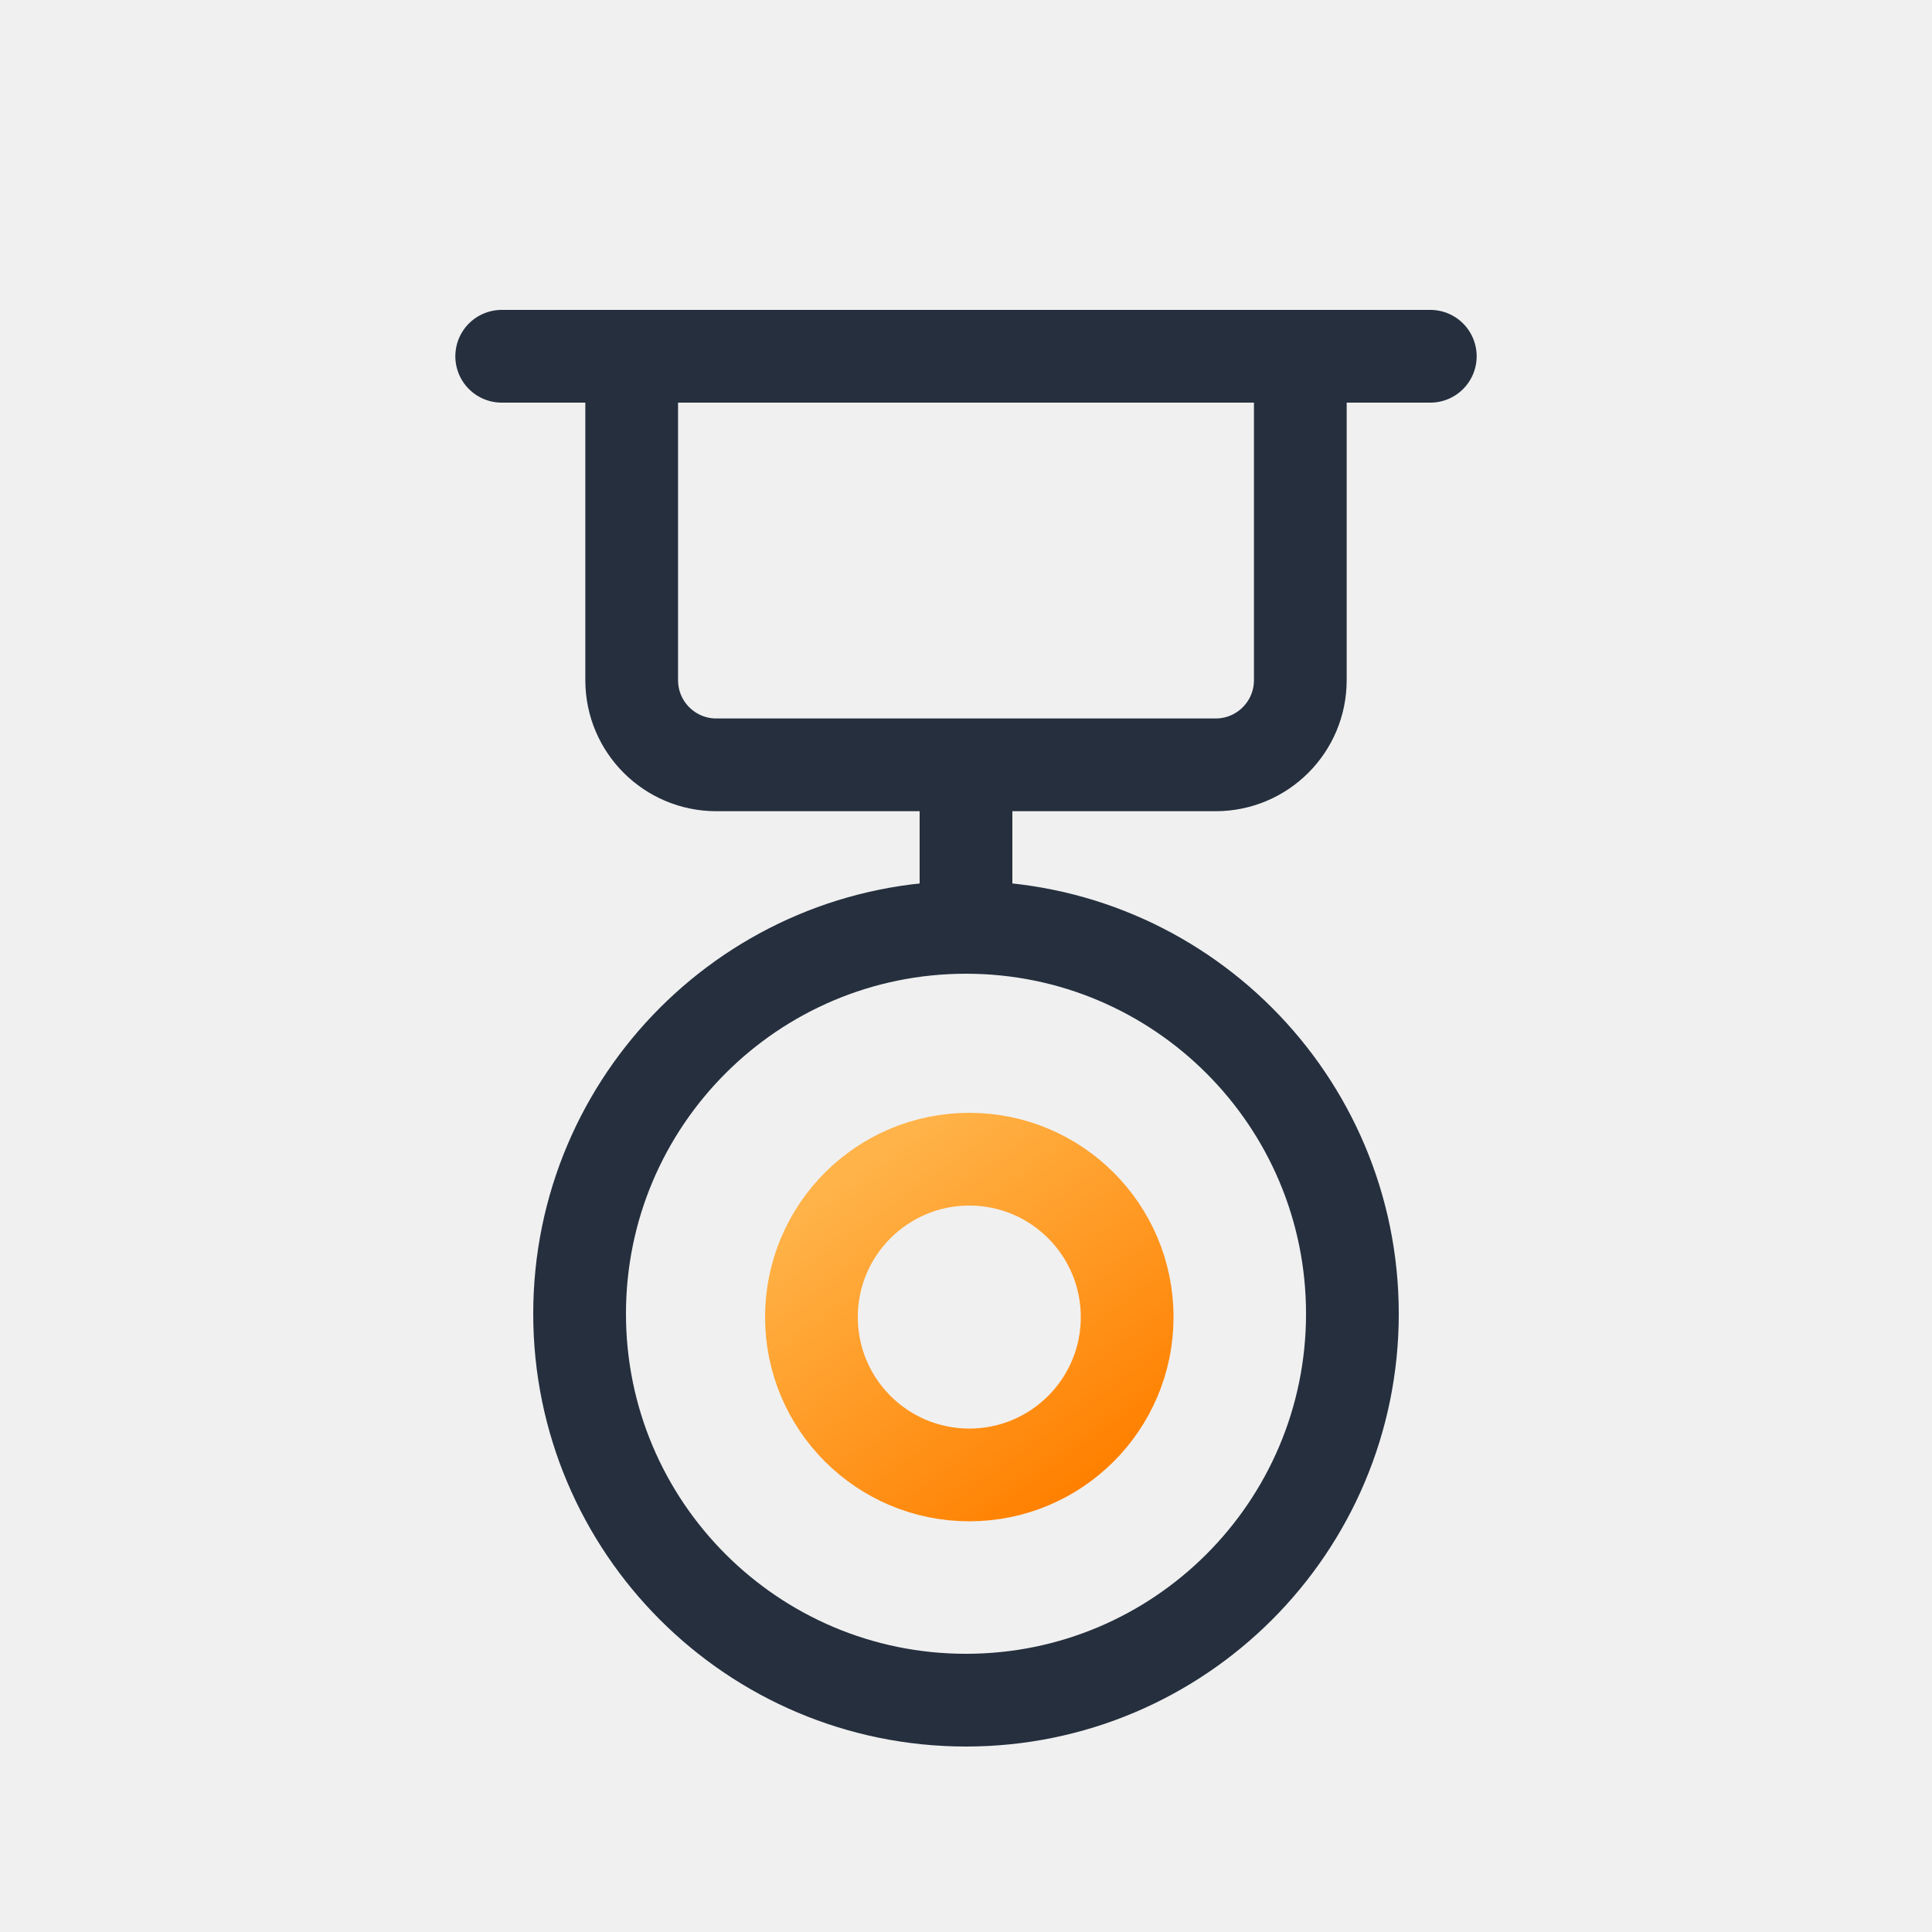
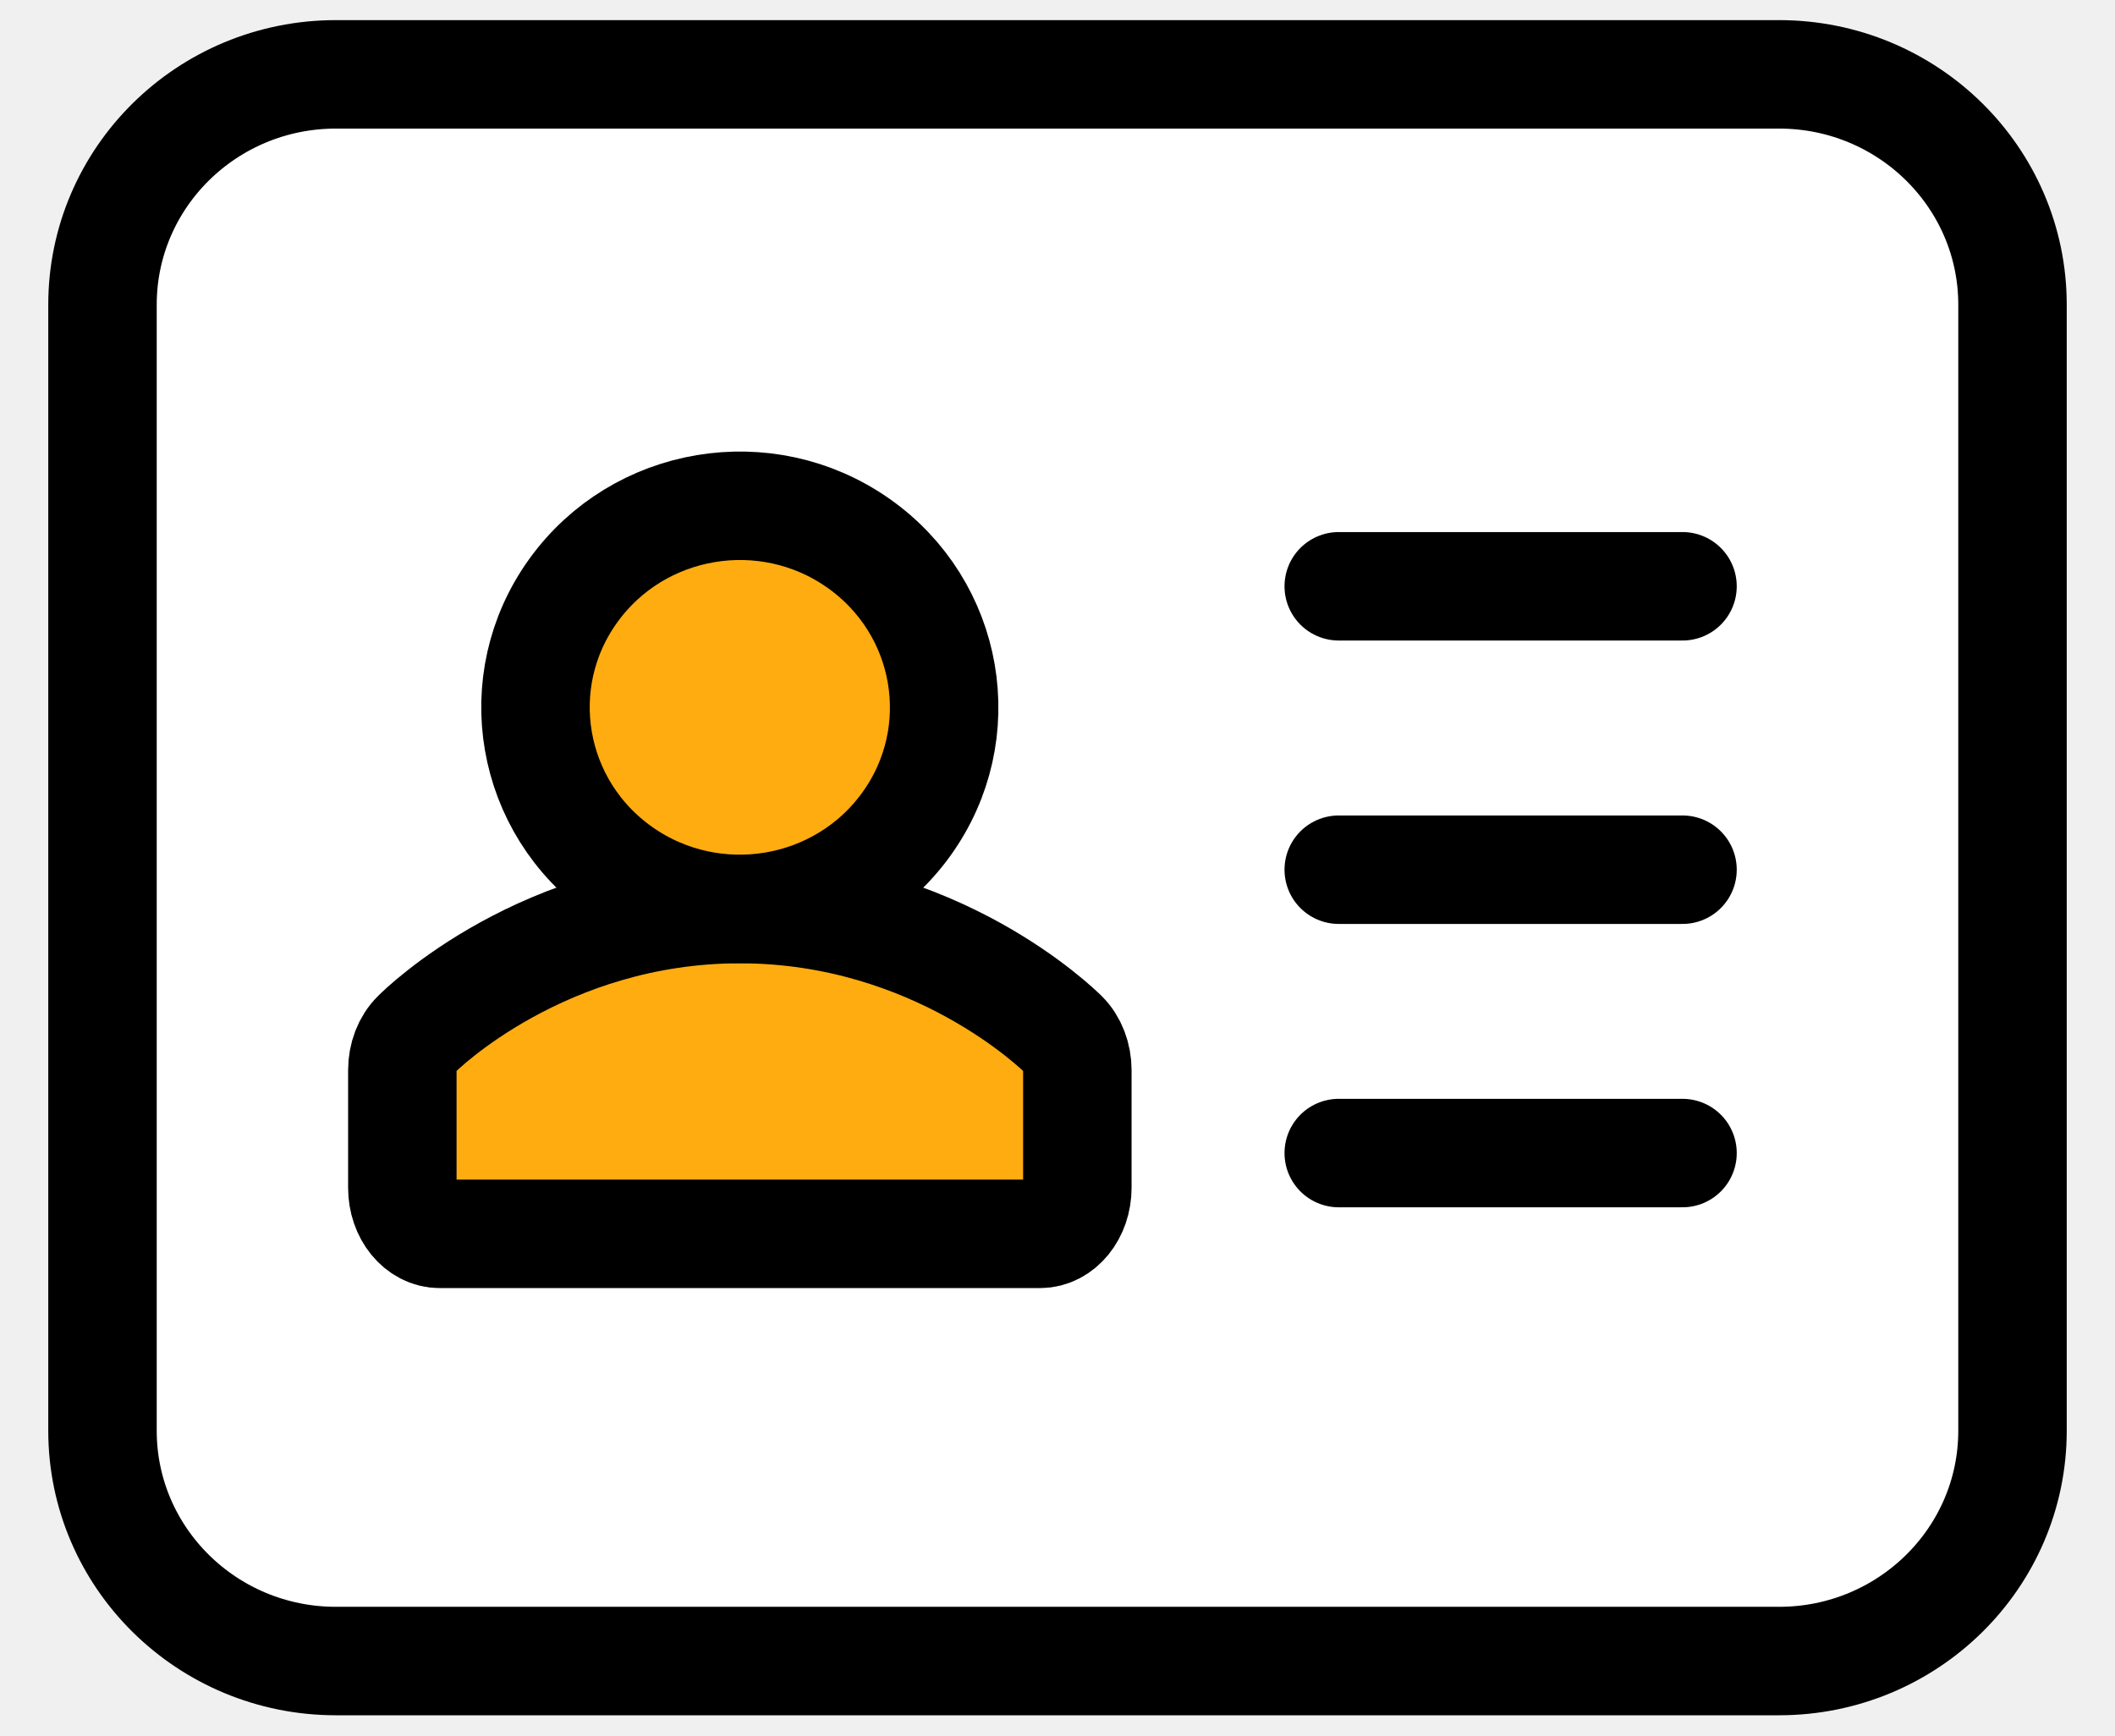
- <svg xmlns="http://www.w3.org/2000/svg" width="50" height="50" viewBox="0 0 50 50" fill="none">
-   <path d="M25 44C30.523 44 35 39.523 35 34C35 28.477 30.523 24 25 24C19.477 24 15 28.477 15 34C15 39.523 19.477 44 25 44Z" stroke="#252F3E" stroke-width="2.4" stroke-linecap="round" stroke-linejoin="round" />
-   <path d="M25.086 38.171C27.342 38.171 29.171 36.342 29.171 34.086C29.171 31.829 27.342 30 25.086 30C22.829 30 21 31.829 21 34.086C21 36.342 22.829 38.171 25.086 38.171Z" stroke="url(#paint0_linear_648_9639)" stroke-width="2.4" stroke-linecap="round" stroke-linejoin="round" />
-   <path d="M33.652 9.489V17.603C33.652 18.814 32.671 19.794 31.46 19.794H18.54C17.329 19.794 16.348 18.814 16.348 17.603V9.489" stroke="#252F3E" stroke-width="2.4" stroke-linecap="round" stroke-linejoin="round" />
-   <path d="M12.984 9.22H37.016" stroke="#252F3E" stroke-width="2.4" stroke-linecap="round" stroke-linejoin="round" />
-   <path d="M25 20L25 23" stroke="#252F3E" stroke-width="2.4" stroke-linecap="round" stroke-linejoin="round" />
+ <svg xmlns="http://www.w3.org/2000/svg" width="39" height="32" viewBox="0 0 39 32" fill="none">
+   <g id="icon" clip-path="url(#clip0_1826_24190)">
+     <path id="Vector" d="M32.805 1.371H6.195C3.818 1.371 1.89 3.273 1.89 5.618V26.382C1.89 28.727 3.818 30.629 6.195 30.629H32.805C35.182 30.629 37.11 28.727 37.11 26.382V5.618C37.11 3.273 35.182 1.371 32.805 1.371Z" fill="white" stroke="black" stroke-width="2" stroke-linecap="round" stroke-linejoin="round" />
+     <g id="Group">
+       <g id="Group_2">
+         <path id="Vector_2" d="M19.176 22.752H8.109C7.729 22.752 7.419 22.373 7.419 21.902V19.735C7.419 19.479 7.511 19.237 7.674 19.077C7.766 18.981 10.028 16.763 13.643 16.763C17.257 16.763 19.518 18.985 19.611 19.077C19.773 19.237 19.866 19.479 19.866 19.735V21.902C19.866 22.373 19.556 22.752 19.176 22.752Z" fill="#FFAC11" stroke="black" stroke-width="2" stroke-linecap="round" stroke-linejoin="round" />
+         <path id="Vector_3" d="M16.715 15.194C17.919 13.52 17.519 11.2 15.822 10.012C14.126 8.824 11.774 9.219 10.57 10.893C9.365 12.566 9.765 14.886 11.462 16.074C13.159 17.262 15.511 16.868 16.715 15.194Z" fill="#FFAC11" stroke="black" stroke-width="2" stroke-linecap="round" stroke-linejoin="round" />
+       </g>
+       <g id="Group_3">
+         <path id="Vector_4" d="M24.686 10.811H31.025" stroke="black" stroke-width="2" stroke-linecap="round" stroke-linejoin="round" />
+         <path id="Vector_5" d="M24.686 16.037H31.025" stroke="black" stroke-width="2" stroke-linecap="round" stroke-linejoin="round" />
+         <path id="Vector_6" d="M24.686 21.262H31.025" stroke="black" stroke-width="2" stroke-linecap="round" stroke-linejoin="round" />
+       </g>
+     </g>
+   </g>
  <defs>
-     <linearGradient id="paint0_linear_648_9639" x1="28.49" y1="38.171" x2="22.548" y2="30" gradientUnits="userSpaceOnUse">
-       <stop stop-color="#FF8000" />
-       <stop offset="1" stop-color="#FFB348" />
-     </linearGradient>
+     <clipPath id="clip0_1826_24190">
+       <rect width="38" height="32" fill="white" transform="translate(0.5)" />
+     </clipPath>
  </defs>
</svg>
